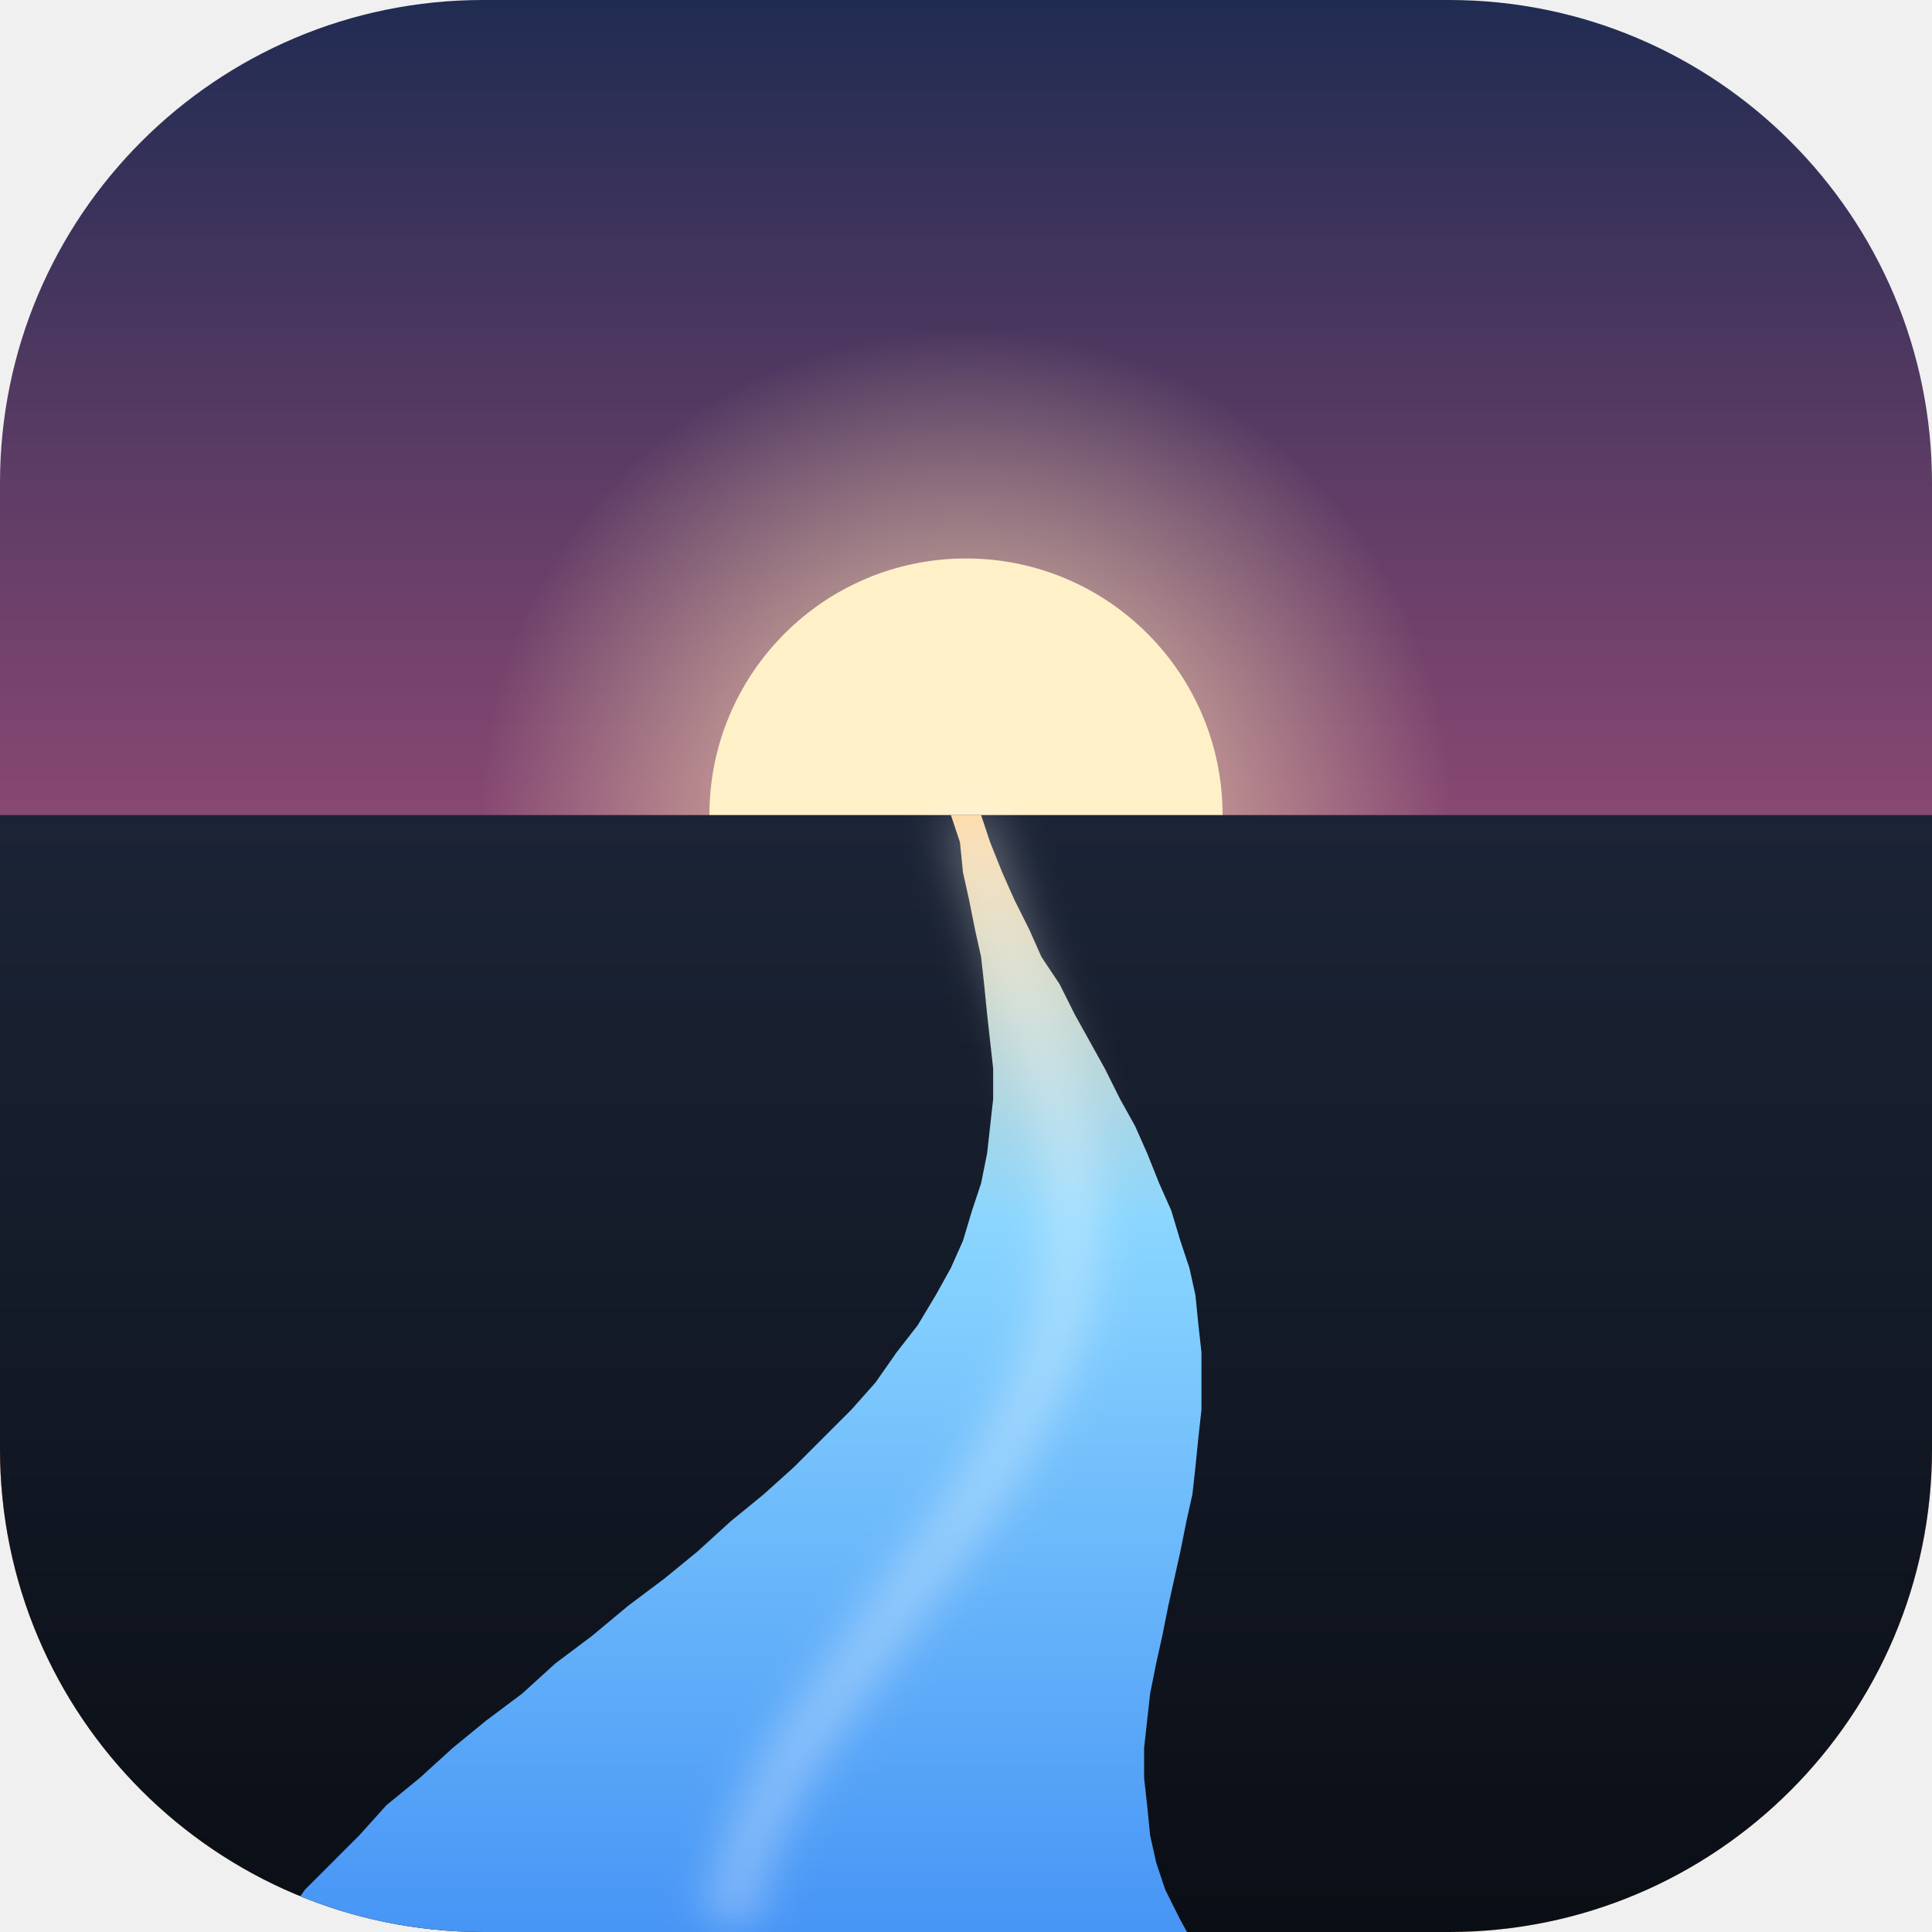
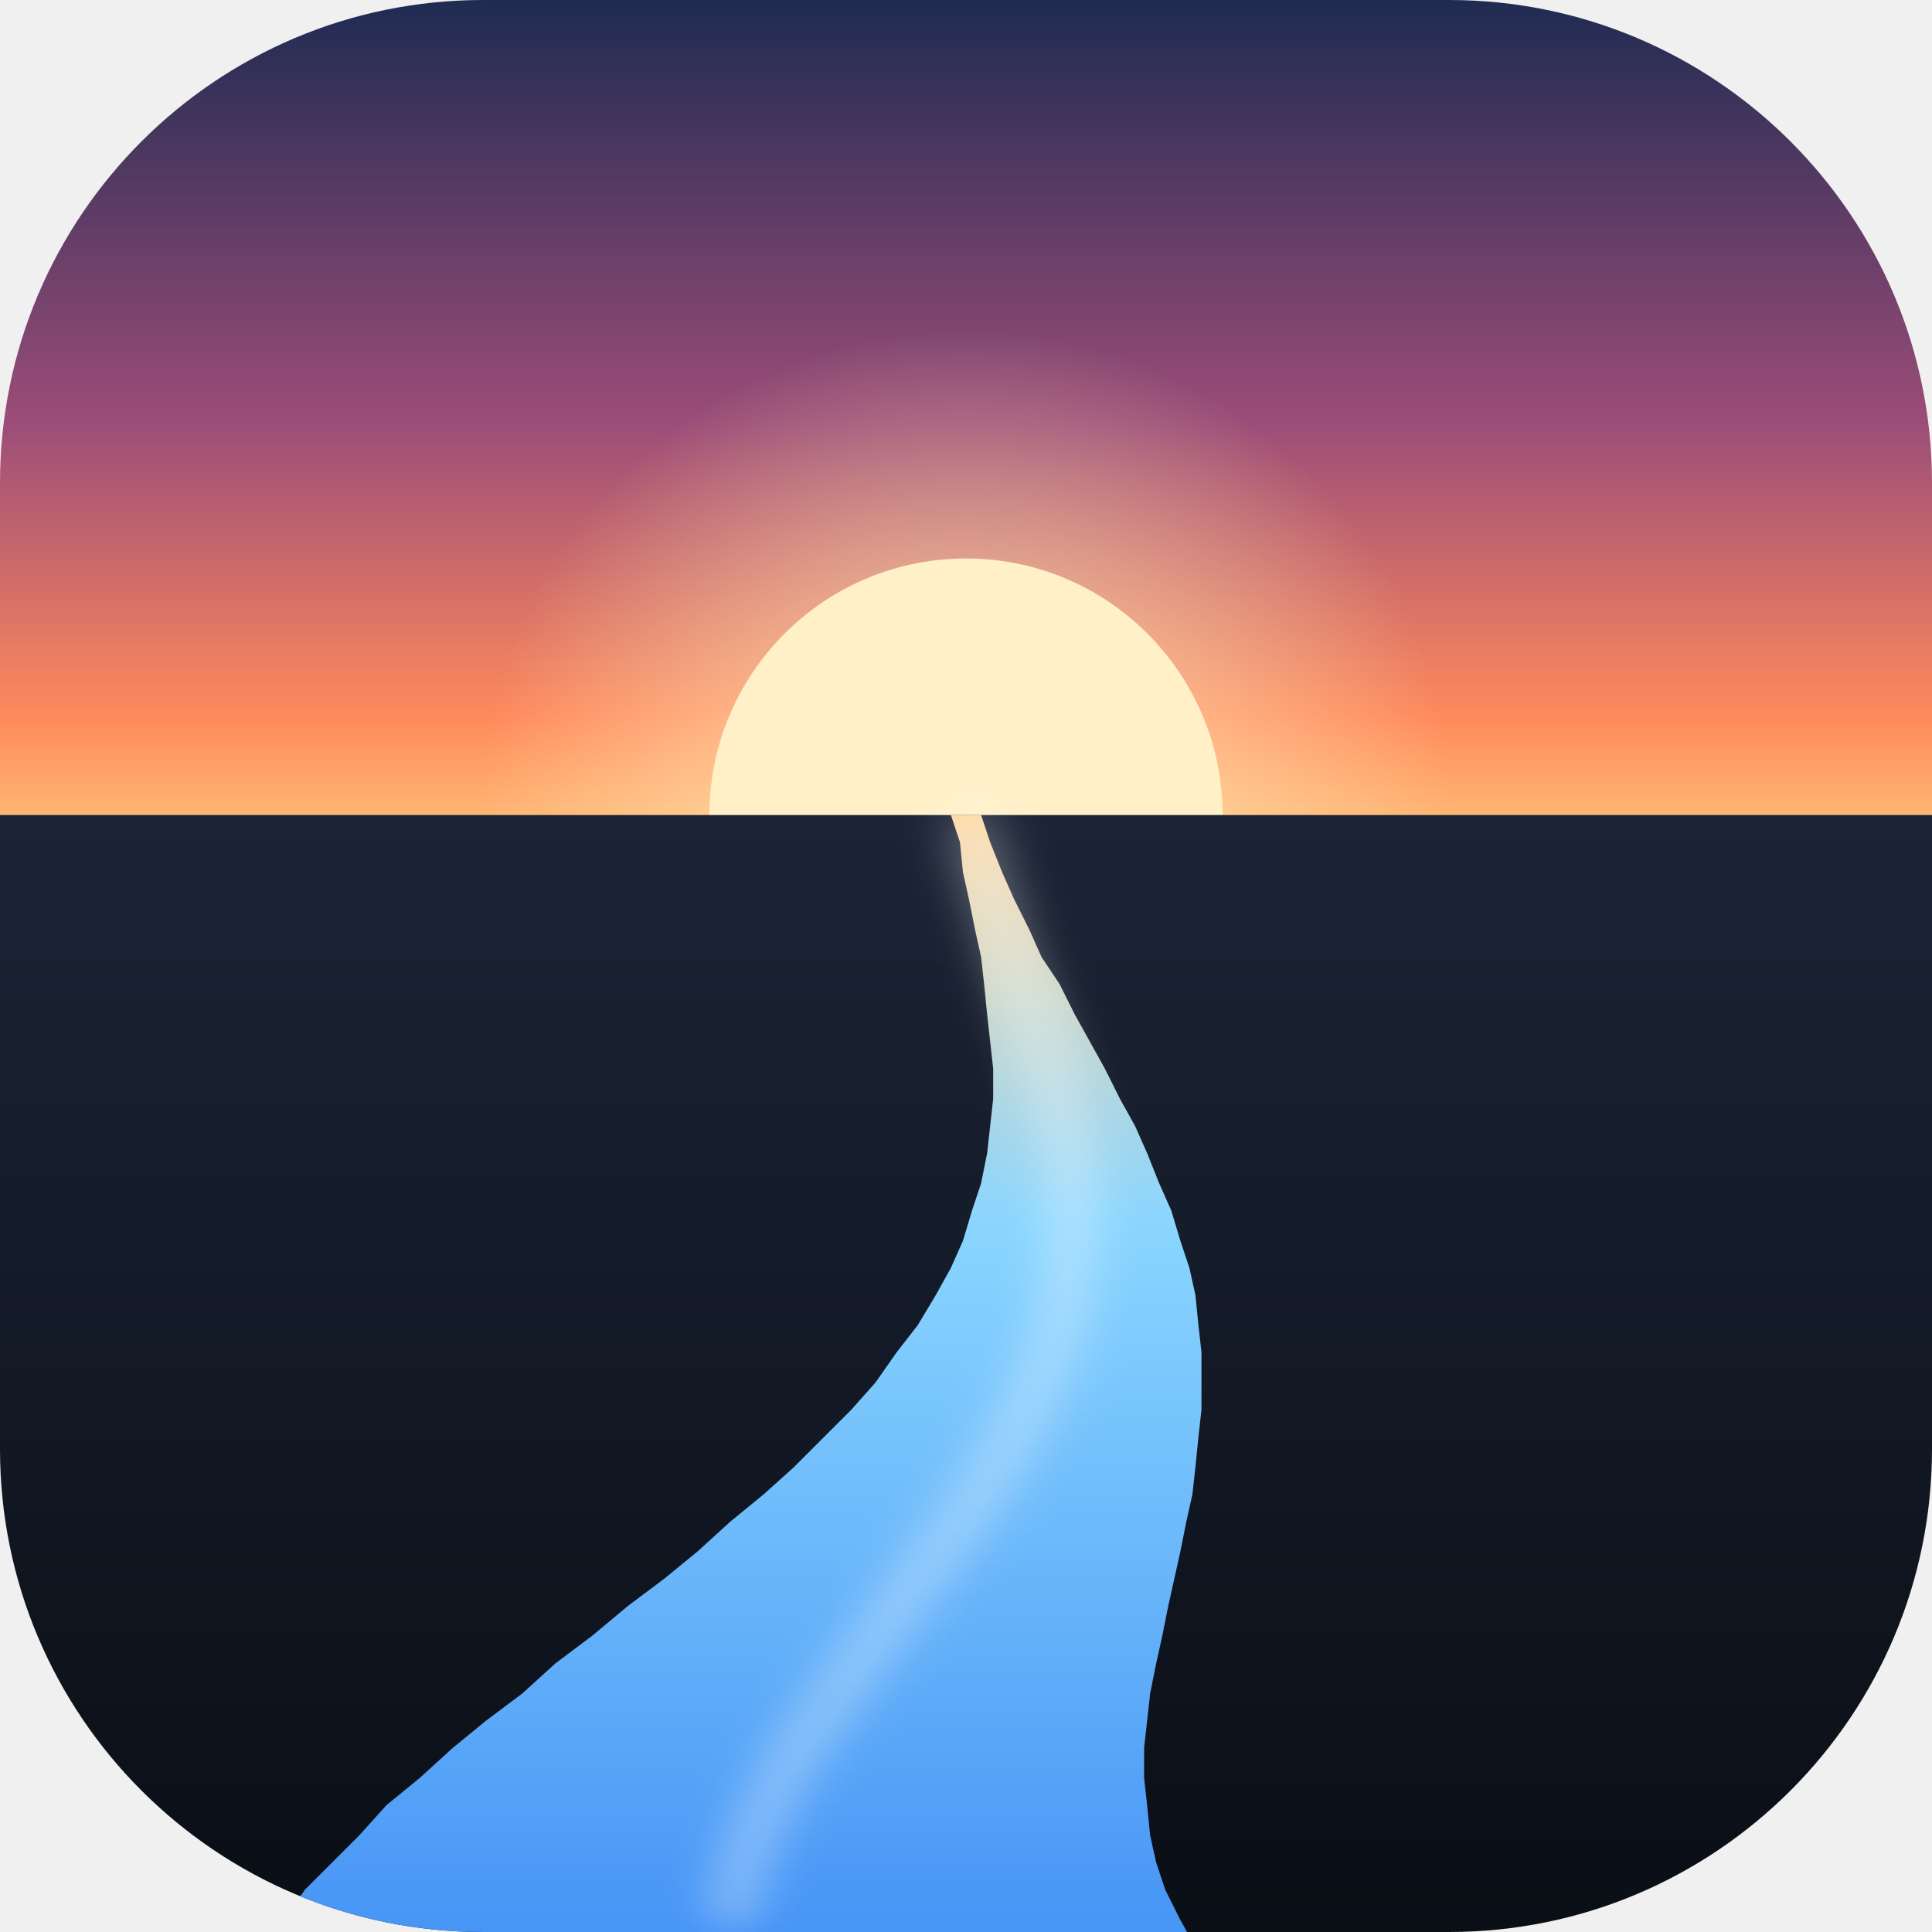
<svg xmlns="http://www.w3.org/2000/svg" viewBox="0 0 64 64" width="64" height="64">
  <defs>
    <linearGradient id="sky" x1="0" y1="0" x2="0" y2="1">
      <stop offset="0" stop-color="#1f2b52" />
      <stop offset=".5" stop-color="#9b4d78" />
      <stop offset=".85" stop-color="#ff8a5c" />
      <stop offset="1" stop-color="#ffc27a" />
    </linearGradient>
    <linearGradient id="land" x1="0" y1="0" x2="0" y2="1">
      <stop offset="0" stop-color="#1b2436" />
      <stop offset="1" stop-color="#0a0e15" />
    </linearGradient>
    <linearGradient id="water" x1="0" y1="0" x2="0" y2="1">
      <stop offset="0" stop-color="#ffd7a0" />
      <stop offset=".3" stop-color="#8ad6ff" />
      <stop offset="1" stop-color="#2f7ef2" />
    </linearGradient>
    <radialGradient id="sunglow" cx=".5" cy=".5" r=".5">
      <stop offset="0" stop-color="#ffe9b8" stop-opacity=".9" />
      <stop offset="1" stop-color="#ffe9b8" stop-opacity="0" />
    </radialGradient>
    <clipPath id="tile">
      <rect width="64" height="64" rx="16" />
    </clipPath>
    <filter id="soft" x="-20%" y="-20%" width="140%" height="140%">
      <feGaussianBlur stdDeviation=".8" />
    </filter>
  </defs>
  <g clip-path="url(#tile)">
-     <rect width="64" height="64" fill="url(#sky)" />
+     <rect width="64" height="28" fill="url(#sky)" />
    <circle cx="32" cy="27" r="16" fill="url(#sunglow)" />
    <circle cx="32" cy="27" r="8.5" fill="#fff0c8" />
    <rect x="0" y="27" width="64" height="37" fill="url(#land)" />
    <polygon points="31.5,27.0 31.8,27.9 31.9,28.9 32.1,29.8 32.3,30.8 32.5,31.7 32.6,32.6 32.7,33.6 32.8,34.5 32.9,35.4 32.9,36.4 32.8,37.3 32.7,38.2 32.5,39.2 32.2,40.1 31.9,41.1 31.5,42.0 31.0,42.9 30.4,43.9 29.7,44.8 29.0,45.8 28.2,46.7 27.3,47.6 26.3,48.6 25.3,49.5 24.2,50.4 23.1,51.4 22.0,52.3 20.8,53.2 19.6,54.2 18.4,55.1 17.3,56.1 16.1,57.0 15.0,57.9 13.9,58.9 12.8,59.8 11.9,60.8 11.0,61.7 10.1,62.6 9.4,63.6 8.7,64.5 8.1,65.4 7.7,66.4 7.3,67.3 7.0,68.2 6.9,69.2 6.8,70.1 6.8,71.1 6.9,72.0 47.9,72.0 46.4,71.1 45.1,70.1 43.9,69.2 42.8,68.2 41.9,67.3 41.0,66.4 40.2,65.4 39.6,64.5 39.1,63.6 38.6,62.6 38.3,61.7 38.1,60.8 38.0,59.8 37.9,58.9 37.9,57.9 38.0,57.0 38.1,56.1 38.3,55.1 38.5,54.2 38.7,53.2 38.9,52.3 39.1,51.4 39.3,50.4 39.5,49.5 39.6,48.6 39.7,47.6 39.8,46.7 39.8,45.8 39.8,44.8 39.7,43.9 39.6,42.9 39.4,42.0 39.1,41.1 38.8,40.1 38.4,39.2 38.0,38.2 37.6,37.3 37.1,36.4 36.6,35.4 36.1,34.5 35.6,33.6 35.1,32.6 34.5,31.7 34.1,30.8 33.6,29.8 33.2,28.9 32.8,27.9 32.5,27.0" fill="url(#water)" />
    <polyline points="32.0,27.0 32.3,27.9 32.6,28.9 32.9,29.8 33.2,30.8 33.5,31.7 33.8,32.6 34.2,33.6 34.5,34.5 34.7,35.4 35.0,36.4 35.2,37.3 35.4,38.2 35.5,39.2 35.5,40.1 35.5,41.1 35.4,42.0 35.3,42.9 35.1,43.9 34.8,44.8 34.4,45.8 34.0,46.7 33.5,47.6 33.0,48.6 32.4,49.5 31.8,50.4 31.1,51.4 30.4,52.3 29.7,53.2 29.1,54.2 28.4,55.1 27.7,56.1 27.1,57.0 26.4,57.9 25.9,58.9 25.4,59.8 25.0,60.8 24.6,61.7 24.4,62.6 24.2,63.6 24.2,64.5 24.2,65.4 24.3,66.4 24.6,67.3 24.9,68.2 25.4,69.2 26.0,70.1 26.6,71.1 27.4,72.0" fill="none" stroke="#ffffff" stroke-width="1.3" opacity=".4" filter="url(#soft)" />
  </g>
</svg>
